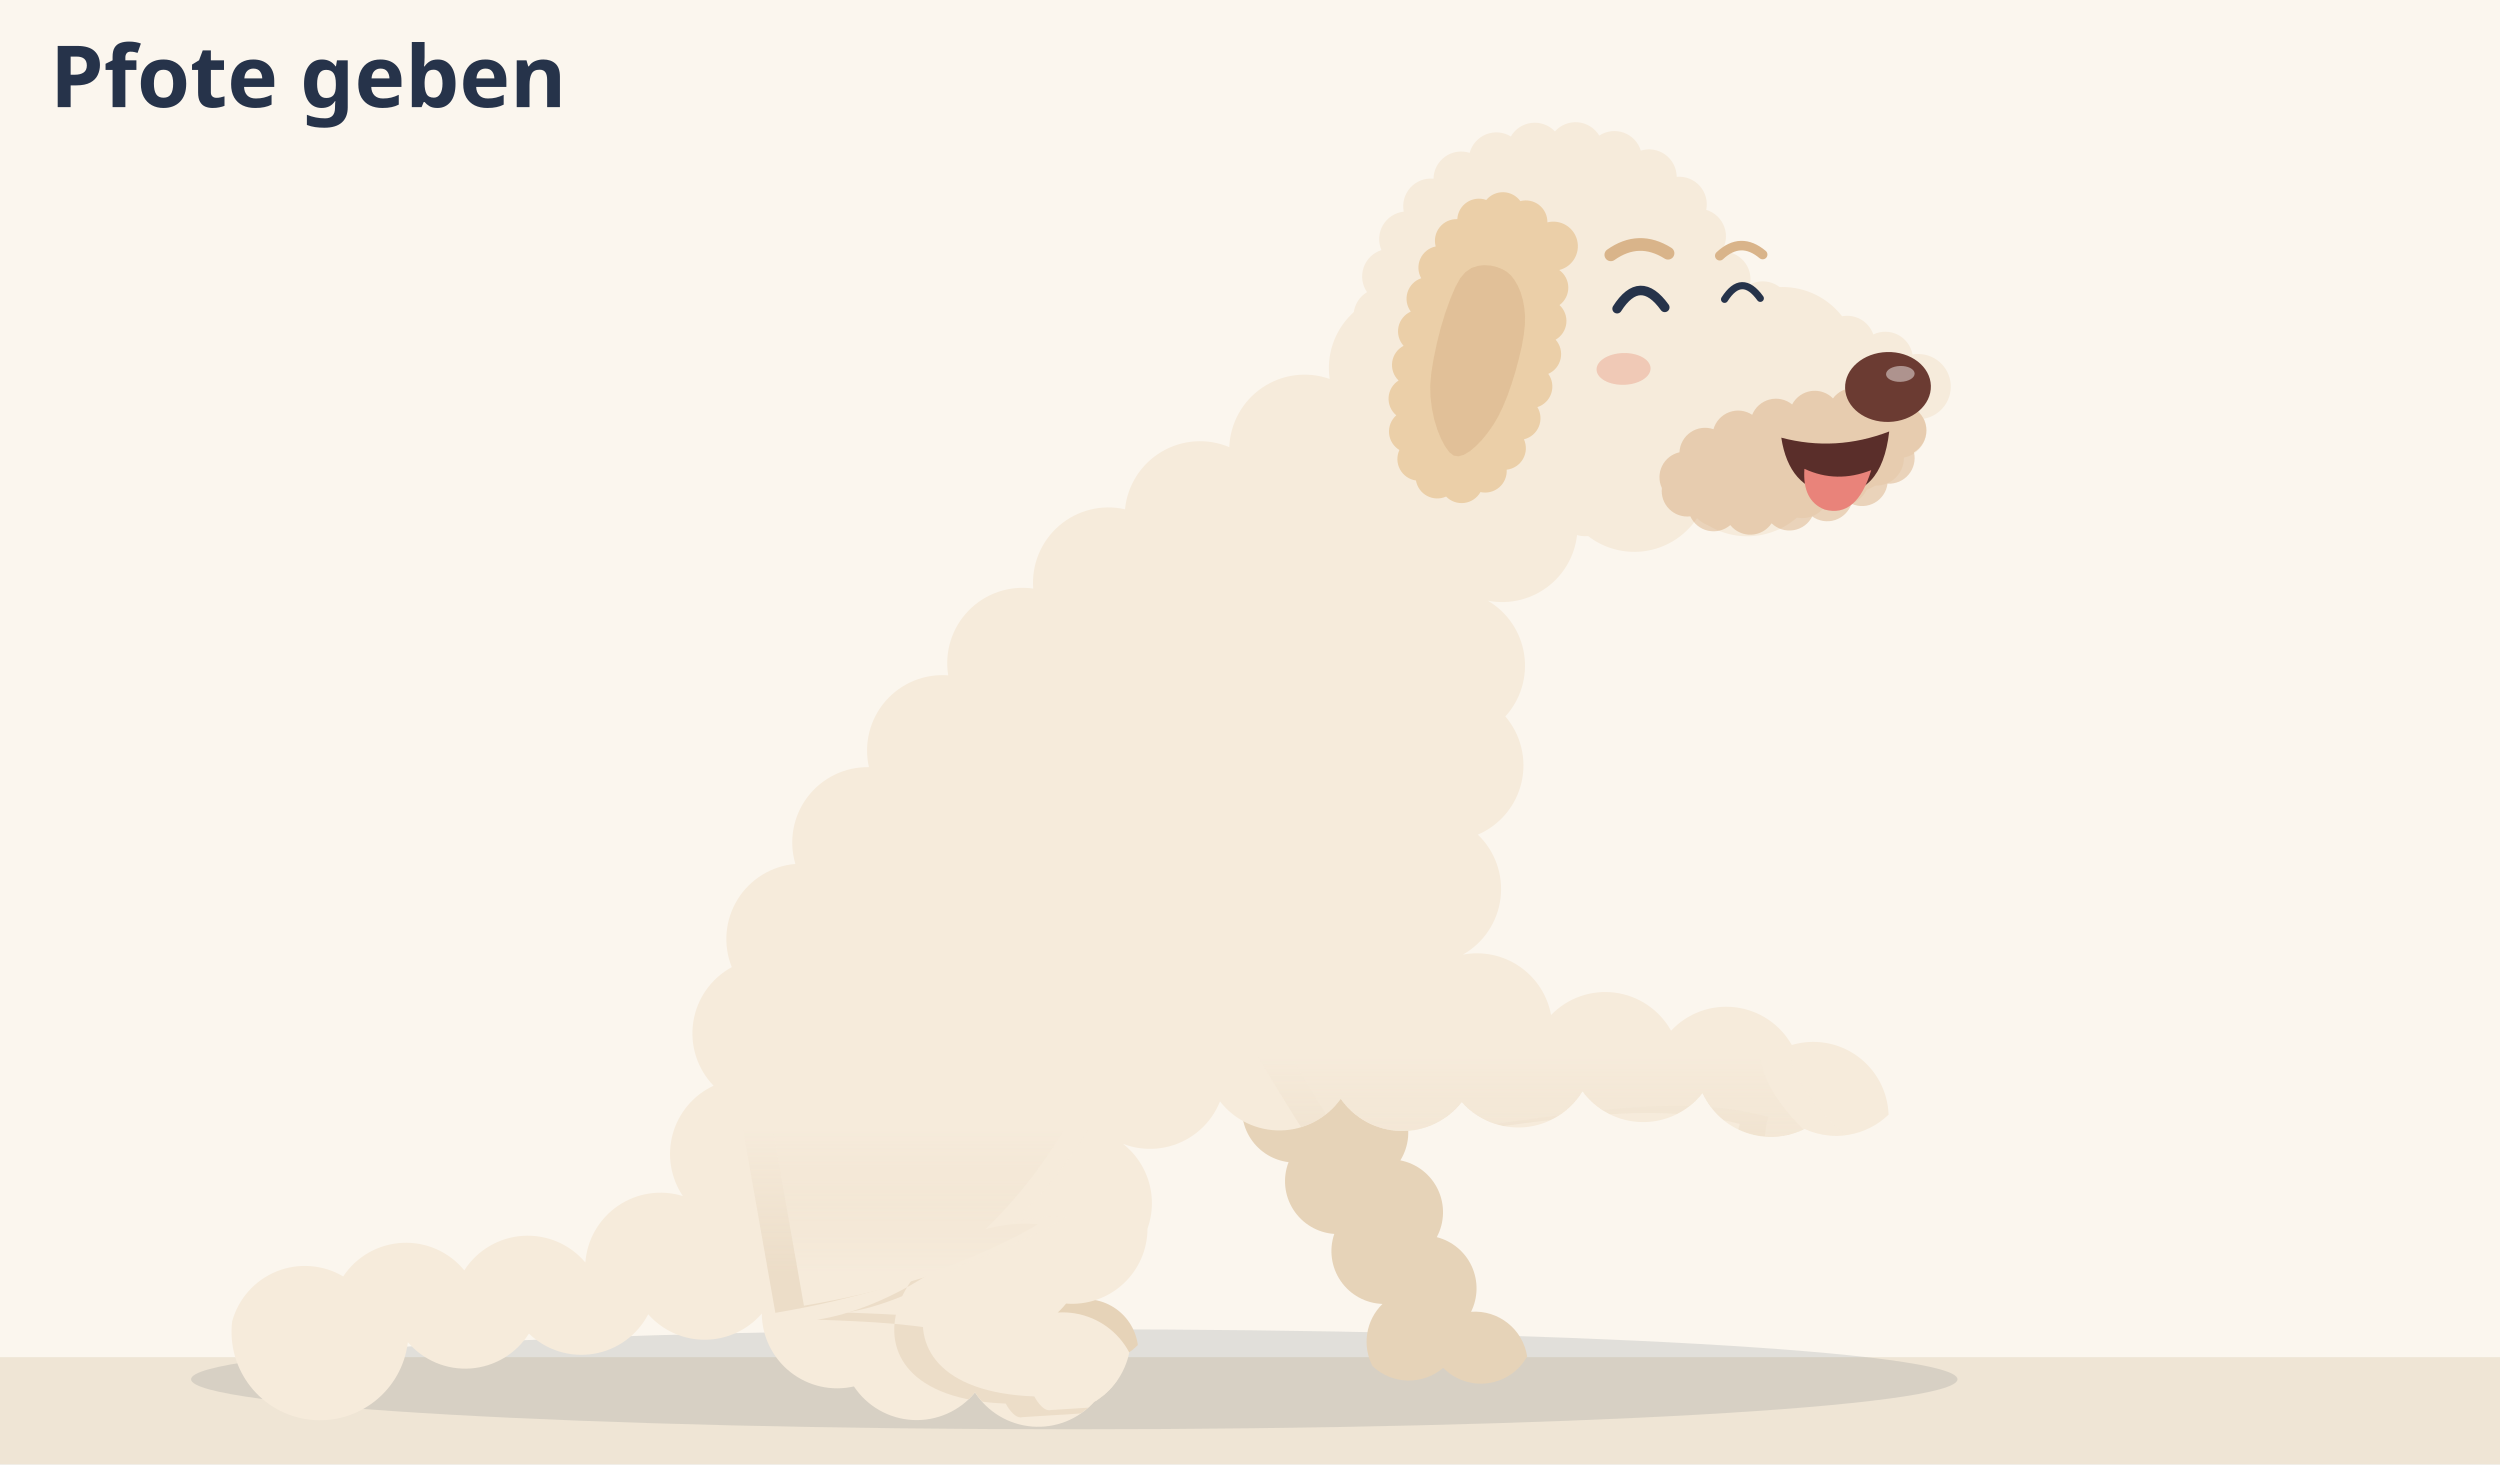
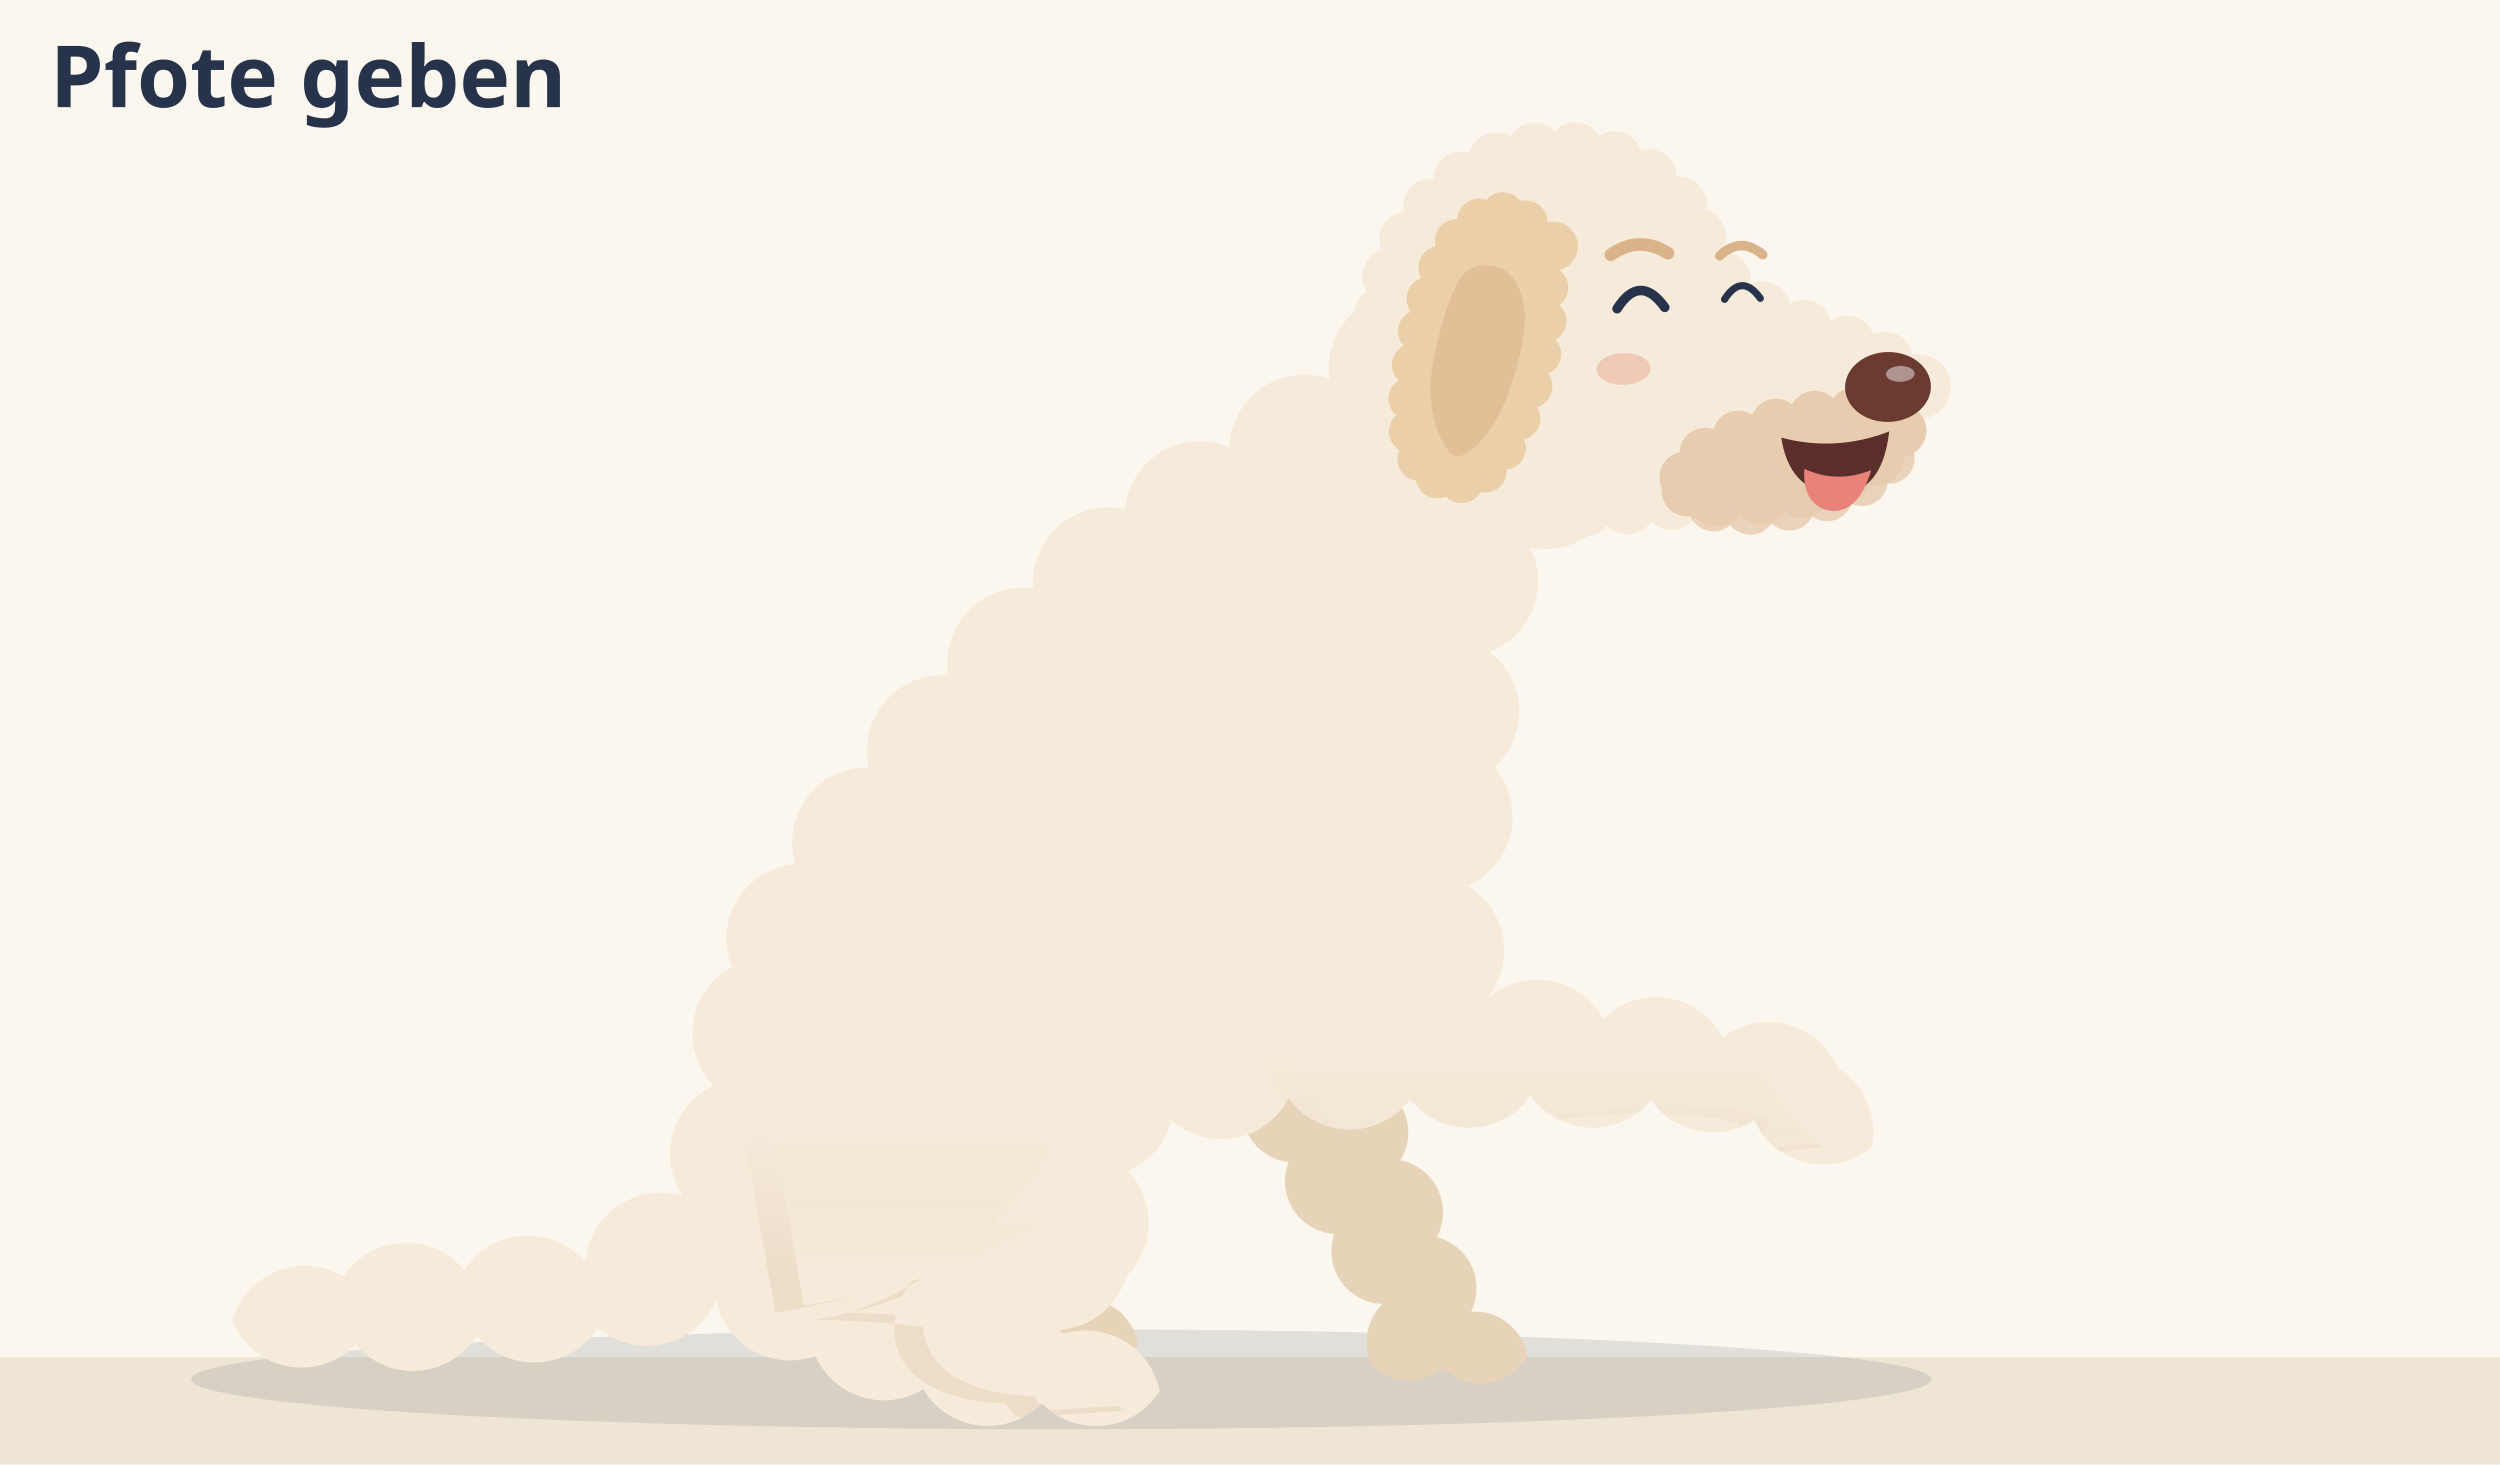
<svg xmlns="http://www.w3.org/2000/svg" viewBox="180 90 700 410">
  <rect x="180" y="90" width="700" height="410" fill="#FBF6EE" />
  <rect x="180" y="470" width="700" height="30" fill="#EFE5D5" />
  <defs>
    <clipPath id="pfote-koerper">
-       <path d="M245 460A21.1 21.1 0 0 1 276.1 447.4A21.1 21.1 0 0 1 310 445.7A21.1 21.1 0 0 1 343.9 443.5A21.1 21.1 0 0 1 371.2 424.9A21.1 21.1 0 0 1 379.8 394A21.1 21.1 0 0 1 384.9 360.8A21.1 21.1 0 0 1 402.7 331.9A21.1 21.1 0 0 1 423.3 304.8A21.1 21.1 0 0 1 445.5 279.1A21.1 21.1 0 0 1 469.3 254.8A21.1 21.1 0 0 1 495 232.6A21.1 21.1 0 0 1 524.2 215.2A21.1 21.1 0 0 1 552.3 196.1A21.1 21.1 0 0 1 576.3 172.2A21.1 21.1 0 0 1 605.6 155.9A21.1 21.1 0 0 1 639.2 155.4A21.1 21.1 0 0 1 667.4 173.9A21.1 21.1 0 0 1 699.3 185.4A21.1 21.1 0 0 1 715.6 208.6A21.1 21.1 0 0 1 688.4 227.9A21.1 21.1 0 0 1 655.3 234.9A21.1 21.1 0 0 1 621.7 237.3A21.1 21.1 0 0 1 596.6 258.2A21.1 21.1 0 0 1 601.5 290.6A21.1 21.1 0 0 1 593.8 323.7A21.1 21.1 0 0 1 589.6 357.3A21.1 21.1 0 0 1 614.3 374.2A21.1 21.1 0 0 1 647.9 378.6A21.1 21.1 0 0 1 681.7 382.6A21.1 21.1 0 0 1 708.8 402.1A21.1 21.1 0 0 1 685.3 406.1A21.1 21.1 0 0 1 656.7 396.1A21.1 21.1 0 0 1 623.1 395.6A21.1 21.1 0 0 1 589.3 398.6A21.1 21.1 0 0 1 555.4 397.7A21.1 21.1 0 0 1 521.6 398.4A21.1 21.1 0 0 1 489 407.2A21.1 21.1 0 0 1 501.3 434A21.1 21.1 0 0 1 478.5 455A21.1 21.1 0 0 1 463.3 463A21.1 21.1 0 0 1 496.2 468.7A21.1 21.1 0 0 1 486.3 482.6A21.1 21.1 0 0 1 453 479.9A21.1 21.1 0 0 1 419.1 478.2A21.1 21.1 0 0 1 393.3 457.8A21.1 21.1 0 0 1 361.5 458A21.1 21.1 0 0 1 328.1 463.4A21.1 21.1 0 0 1 294.2 465.8A21.1 21.1 0 0 1 245 460Z" />
+       <path d="M245 460A21.1 21.1 0 0 1 276.1 447.4A21.1 21.1 0 0 1 310 445.7A21.1 21.1 0 0 1 343.9 443.5A21.1 21.1 0 0 1 371.2 424.9A21.1 21.1 0 0 1 379.8 394A21.1 21.1 0 0 1 384.9 360.8A21.1 21.1 0 0 1 402.7 331.9A21.1 21.1 0 0 1 423.3 304.8A21.1 21.1 0 0 1 445.5 279.1A21.1 21.1 0 0 1 469.3 254.8A21.1 21.1 0 0 1 495 232.6A21.1 21.1 0 0 1 524.2 215.2A21.1 21.1 0 0 1 552.3 196.1A21.1 21.1 0 0 1 576.3 172.2A21.1 21.1 0 0 1 600.9 169.4A21.1 21.1 0 0 1 616.8 199.4A21.1 21.1 0 0 1 632.7 229.5A21.1 21.1 0 0 1 608.4 243.3A21.1 21.1 0 0 1 597.1 272.5A21.1 21.1 0 0 1 598.4 304.9A21.1 21.1 0 0 1 590.9 338A21.1 21.1 0 0 1 595.6 370.4A21.1 21.1 0 0 1 628.9 375.3A21.1 21.1 0 0 1 662.4 380.5A21.1 21.1 0 0 1 694.6 389A21.1 21.1 0 0 1 704.1 411.1A21.1 21.1 0 0 1 671.2 403.6A21.1 21.1 0 0 1 642.3 398A21.1 21.1 0 0 1 608.6 396.7A21.1 21.1 0 0 1 574.8 397.8A21.1 21.1 0 0 1 540.8 397.5A21.1 21.1 0 0 1 508 403.6A21.1 21.1 0 0 1 495.9 417.9A21.1 21.1 0 0 1 495.4 447.3A21.1 21.1 0 0 1 464.6 459.6A21.1 21.1 0 0 1 477.9 463.4A21.1 21.1 0 0 1 504.7 479.5A21.1 21.1 0 0 1 471.7 482.9A21.1 21.1 0 0 1 438.5 479A21.1 21.1 0 0 1 408.3 469.7A21.1 21.1 0 0 1 380.5 454A21.1 21.1 0 0 1 347.4 461.8A21.1 21.1 0 0 1 313.5 464A21.1 21.1 0 0 1 279.6 466.5A21.1 21.1 0 0 1 245 460Z" />
    </clipPath>
  </defs>
  <g>
-     <ellipse cx="480.8" cy="476.2" rx="247.3" ry="14" fill="#26334A" fill-opacity="0.12" />
+     <ellipse cx="477.2" cy="476.2" rx="243.7" ry="14" fill="#26334A" fill-opacity="0.12" />
    <path d="M394.9 384.2A14.8 14.8 0 0 1 418.5 381.3A14.8 14.8 0 0 1 442.2 379.7A14.8 14.8 0 0 1 466 379.4A14.8 14.8 0 0 1 489.8 380.2A14.8 14.8 0 0 1 480.6 399A14.8 14.8 0 0 1 465.2 417.1A14.8 14.8 0 0 1 446.6 431.9A14.8 14.8 0 0 1 425.2 442A14.8 14.8 0 0 1 431.8 444.7A14.8 14.8 0 0 1 455.3 447.7A14.8 14.8 0 0 1 478 455A14.8 14.8 0 0 1 498.6 466.6A14.8 14.8 0 0 1 484.4 470.7A14.8 14.8 0 0 1 462.4 466.3A14.8 14.8 0 0 1 441.9 456.3A14.8 14.8 0 0 1 442.9 434.2A14.8 14.8 0 0 1 461.2 420A14.8 14.8 0 0 1 473.3 420.2A14.8 14.8 0 0 1 451.6 429.7A14.8 14.8 0 0 1 428.9 436.8A14.8 14.8 0 0 1 405.6 442A14.8 14.8 0 0 1 401 419.2A14.8 14.8 0 0 1 394.9 384.2Z" fill="#E6D3B8" />
    <path d="M581.4 291A14.8 14.8 0 0 1 569.2 311.4A14.8 14.8 0 0 1 554.5 330.1A14.8 14.8 0 0 1 545.6 348.6A14.8 14.8 0 0 1 554.7 370.6A14.8 14.8 0 0 1 563.3 392.8A14.8 14.8 0 0 1 572.1 414.9A14.8 14.8 0 0 1 582.3 436.4A14.8 14.8 0 0 1 591.9 457.3A14.8 14.8 0 0 1 607.6 469.8A14.8 14.8 0 0 1 584.1 473A14.8 14.8 0 0 1 564.3 472.5A14.8 14.8 0 0 1 567.1 455.1A14.8 14.8 0 0 1 553.6 435.5A14.8 14.8 0 0 1 540.8 415.4A14.8 14.8 0 0 1 529 394.8A14.8 14.8 0 0 1 518 373.7A14.8 14.8 0 0 1 511.2 351.9A14.8 14.8 0 0 1 518 329.1A14.8 14.8 0 0 1 525.6 306.5A14.8 14.8 0 0 1 534.1 284.3A14.8 14.8 0 0 1 548.5 275.2A14.8 14.8 0 0 1 581.4 291Z" fill="#E6D3B8" />
-     <path d="M245 460A21.1 21.1 0 0 1 276.1 447.4A21.1 21.1 0 0 1 310 445.7A21.1 21.1 0 0 1 343.9 443.5A21.1 21.1 0 0 1 371.2 424.9A21.1 21.1 0 0 1 379.8 394A21.1 21.1 0 0 1 384.9 360.8A21.1 21.1 0 0 1 402.7 331.9A21.1 21.1 0 0 1 423.3 304.8A21.1 21.1 0 0 1 445.5 279.1A21.1 21.1 0 0 1 469.3 254.8A21.1 21.1 0 0 1 495 232.6A21.1 21.1 0 0 1 524.2 215.2A21.1 21.1 0 0 1 552.3 196.1A21.1 21.1 0 0 1 576.3 172.2A21.1 21.1 0 0 1 605.6 155.9A21.1 21.1 0 0 1 639.2 155.4A21.1 21.1 0 0 1 667.4 173.9A21.1 21.1 0 0 1 699.3 185.4A21.1 21.1 0 0 1 715.6 208.6A21.1 21.1 0 0 1 688.4 227.9A21.1 21.1 0 0 1 655.3 234.9A21.1 21.1 0 0 1 621.7 237.3A21.1 21.1 0 0 1 596.6 258.2A21.1 21.1 0 0 1 601.5 290.6A21.1 21.1 0 0 1 593.8 323.7A21.1 21.1 0 0 1 589.6 357.3A21.1 21.1 0 0 1 614.3 374.2A21.1 21.1 0 0 1 647.9 378.6A21.1 21.1 0 0 1 681.7 382.6A21.1 21.1 0 0 1 708.8 402.1A21.1 21.1 0 0 1 685.3 406.1A21.1 21.1 0 0 1 656.7 396.1A21.1 21.1 0 0 1 623.1 395.6A21.1 21.1 0 0 1 589.3 398.6A21.1 21.1 0 0 1 555.4 397.7A21.1 21.1 0 0 1 521.6 398.4A21.1 21.1 0 0 1 489 407.2A21.1 21.1 0 0 1 501.3 434A21.1 21.1 0 0 1 478.5 455A21.1 21.1 0 0 1 463.3 463A21.1 21.1 0 0 1 496.2 468.7A21.1 21.1 0 0 1 486.3 482.6A21.1 21.1 0 0 1 453 479.9A21.1 21.1 0 0 1 419.1 478.2A21.1 21.1 0 0 1 393.3 457.8A21.1 21.1 0 0 1 361.5 458A21.1 21.1 0 0 1 328.1 463.4A21.1 21.1 0 0 1 294.2 465.8A21.1 21.1 0 0 1 245 460Z" fill="#F6EBDB" />
+     <path d="M245 460A21.1 21.1 0 0 1 276.1 447.4A21.1 21.1 0 0 1 310 445.7A21.1 21.1 0 0 1 343.9 443.5A21.1 21.1 0 0 1 371.2 424.9A21.1 21.1 0 0 1 379.8 394A21.1 21.1 0 0 1 384.9 360.8A21.1 21.1 0 0 1 402.7 331.9A21.1 21.1 0 0 1 423.3 304.8A21.1 21.1 0 0 1 445.5 279.1A21.1 21.1 0 0 1 469.3 254.8A21.1 21.1 0 0 1 495 232.6A21.1 21.1 0 0 1 524.2 215.2A21.1 21.1 0 0 1 552.3 196.1A21.1 21.1 0 0 1 576.3 172.2A21.1 21.1 0 0 1 600.9 169.4A21.1 21.1 0 0 1 616.8 199.4A21.1 21.1 0 0 1 632.7 229.5A21.1 21.1 0 0 1 608.4 243.3A21.1 21.1 0 0 1 597.1 272.5A21.1 21.1 0 0 1 598.4 304.9A21.1 21.1 0 0 1 590.9 338A21.1 21.1 0 0 1 595.6 370.4A21.1 21.1 0 0 1 628.9 375.3A21.1 21.1 0 0 1 662.4 380.5A21.1 21.1 0 0 1 694.6 389A21.1 21.1 0 0 1 704.1 411.1A21.1 21.1 0 0 1 671.2 403.6A21.1 21.1 0 0 1 642.3 398A21.1 21.1 0 0 1 608.6 396.7A21.1 21.1 0 0 1 574.8 397.8A21.1 21.1 0 0 1 540.8 397.5A21.1 21.1 0 0 1 508 403.6A21.1 21.1 0 0 1 495.9 417.9A21.1 21.1 0 0 1 495.4 447.3A21.1 21.1 0 0 1 464.6 459.6A21.1 21.1 0 0 1 477.9 463.4A21.1 21.1 0 0 1 504.7 479.5A21.1 21.1 0 0 1 471.7 482.9A21.1 21.1 0 0 1 438.5 479A21.1 21.1 0 0 1 408.3 469.7A21.1 21.1 0 0 1 380.5 454A21.1 21.1 0 0 1 347.4 461.8A21.1 21.1 0 0 1 313.5 464A21.1 21.1 0 0 1 279.6 466.5A21.1 21.1 0 0 1 245 460Z" fill="#F6EBDB" />
    <linearGradient id="pfote-nah-hind-schatten-v" gradientUnits="userSpaceOnUse" x1="0" y1="406.3" x2="0" y2="446.3">
      <stop offset="0" stop-color="#fff" stop-opacity="0" />
      <stop offset="1" stop-color="#fff" />
    </linearGradient>
    <mask id="pfote-nah-hind-schatten">
      <rect x="-2000" y="406.3" width="6000" height="3000" fill="url(#pfote-nah-hind-schatten-v)" />
    </mask>
    <g clip-path="url(#pfote-koerper)">
      <g mask="url(#pfote-nah-hind-schatten)">
        <path d="M386.9 399.8C433.8 391.9 483.8 395.8 483.8 395.8C453.6 455.1 408.7 459.5 408.7 459.5C438.2 460.6 462.4 461.5 495 485L466.3 486.8C463.9 487.5 461.6 483 461.6 483C407.9 481 431.9 429.5 470.6 432.8C470.6 432.8 444 449.7 397.1 457.6Z" fill="#ECDDC8" />
      </g>
    </g>
    <linearGradient id="pfote-nah-hind-v" gradientUnits="userSpaceOnUse" x1="0" y1="406.3" x2="0" y2="446.3">
      <stop offset="0" stop-color="#fff" stop-opacity="0" />
      <stop offset="1" stop-color="#fff" />
    </linearGradient>
    <mask id="pfote-nah-hind">
      <rect x="-2000" y="406.3" width="6000" height="3000" fill="url(#pfote-nah-hind-v)" />
    </mask>
    <g clip-path="url(#pfote-koerper)">
      <g mask="url(#pfote-nah-hind)">
        <path d="M394.9 397.8C441.8 389.9 491.8 393.8 491.8 393.8C461.6 453.1 416.7 457.5 416.7 457.5C446.2 458.6 470.4 459.5 503 483L474.3 484.8C471.9 485.5 469.6 481 469.6 481C415.9 479 439.9 427.5 478.6 430.8C478.6 430.8 452 447.7 405.1 455.6Z" fill="#F6EBDB" />
      </g>
    </g>
    <linearGradient id="pfote-nah-front-schatten-v" gradientUnits="userSpaceOnUse" x1="0" y1="386" x2="0" y2="426">
      <stop offset="0" stop-color="#fff" stop-opacity="0" />
      <stop offset="1" stop-color="#fff" />
    </linearGradient>
    <mask id="pfote-nah-front-schatten">
      <rect x="-2000" y="386" width="6000" height="3000" fill="url(#pfote-nah-front-schatten-v)" />
    </mask>
    <g clip-path="url(#pfote-koerper)">
      <g mask="url(#pfote-nah-front-schatten)">
        <path d="M548.7 314.7C557.8 347.8 545.1 376.5 545.1 376.5C595.8 372.1 641.8 375.7 672.8 383.9C672.7 397.8 690.6 411.2 690.6 411.2L667.9 413.4C664.6 413.8 667.1 404.7 667.1 404.7C636.1 396.5 603.6 406.8 548.2 411.6C548.2 411.6 513.3 359.4 504.3 326.3Z" fill="#ECDDC8" />
      </g>
    </g>
    <linearGradient id="pfote-nah-front-v" gradientUnits="userSpaceOnUse" x1="0" y1="386" x2="0" y2="426">
      <stop offset="0" stop-color="#fff" stop-opacity="0" />
      <stop offset="1" stop-color="#fff" />
    </linearGradient>
    <mask id="pfote-nah-front">
      <rect x="-2000" y="386" width="6000" height="3000" fill="url(#pfote-nah-front-v)" />
    </mask>
    <g clip-path="url(#pfote-koerper)">
      <g mask="url(#pfote-nah-front)">
        <path d="M556.7 312.7C565.8 345.8 553.1 374.5 553.1 374.5C603.8 370.1 649.8 373.7 680.8 381.9C680.7 395.8 698.6 409.2 698.6 409.2L675.9 411.4C672.6 411.8 675.1 402.7 675.1 402.7C644.1 394.5 611.6 404.8 556.2 409.6C556.2 409.6 521.3 357.4 512.3 324.3Z" fill="#F6EBDB" />
      </g>
    </g>
    <g transform="translate(709.6 201) rotate(-1.6) scale(-0.445 0.445)">
      <g class="l-kopf l-k-freude">
        <path d="M-14 -26A17.4 17.4 0 0 1 10.3 -39.3A17.4 17.4 0 0 1 36.7 -48.5A17.4 17.4 0 0 1 62.2 -60A17.4 17.4 0 0 1 87 -72.9A17.4 17.4 0 0 1 104.4 -94.1A17.4 17.4 0 0 1 113.2 -120.6A17.4 17.4 0 0 1 131.2 -141.9A17.4 17.4 0 0 1 153.3 -159A17.4 17.4 0 0 1 179.2 -169.2A17.4 17.4 0 0 1 207 -172.6A17.4 17.4 0 0 1 234.8 -170.2A17.4 17.4 0 0 1 261 -160.6A17.4 17.4 0 0 1 284.2 -145A17.4 17.4 0 0 1 303.5 -124.8A17.4 17.4 0 0 1 318.2 -101A17.4 17.4 0 0 1 328 -74.8A17.4 17.4 0 0 1 331.6 -47.1A17.4 17.4 0 0 1 329.9 -19.2A17.4 17.4 0 0 1 322.8 7.8A17.4 17.4 0 0 1 309.4 32.3A17.4 17.4 0 0 1 288.7 50.9A17.4 17.4 0 0 1 263.8 63.8A17.4 17.4 0 0 1 236.9 71.4A17.4 17.4 0 0 1 209.2 74.8A17.4 17.4 0 0 1 181.2 76.1A17.4 17.4 0 0 1 153.3 74.2A17.4 17.4 0 0 1 125.4 71.9A17.4 17.4 0 0 1 97.4 71.7A17.4 17.4 0 0 1 69.4 70.5A17.4 17.4 0 0 1 42 65A17.4 17.4 0 0 1 15.9 55A17.4 17.4 0 0 1 -6.8 38.7A17.4 17.4 0 0 1 -20 14.6A17.4 17.4 0 0 1 -14 -26Z" fill="#F6EBDB" />
        <path d="M-14 8A16.1 16.1 0 0 1 10.8 1.1A16.1 16.1 0 0 1 36.8 0.2A16.1 16.1 0 0 1 62.6 3.3A16.1 16.1 0 0 1 87.9 9.1A16.1 16.1 0 0 1 112.5 17.5A16.1 16.1 0 0 1 134.3 31.4A16.1 16.1 0 0 1 146 53.6A16.1 16.1 0 0 1 128.6 71.9A16.1 16.1 0 0 1 103.6 78.1A16.1 16.1 0 0 1 77.6 77.7A16.1 16.1 0 0 1 51.9 74.1A16.1 16.1 0 0 1 27 66.8A16.1 16.1 0 0 1 4 54.8A16.1 16.1 0 0 1 -13.2 35.6A16.1 16.1 0 0 1 -14 8Z" fill="#D2A374" fill-opacity=".42" />
        <ellipse cx="168" cy="-22" rx="17" ry="10" fill="#E07A5F" fill-opacity=".3" />
        <g class="l-augen l-a-freude">
          <path d="M80.75 -64q11.25 -16.575 22.5 0" stroke="#26334A" stroke-width="4.5" stroke-linecap="round" fill="none" />
          <path d="M141 -60q15 -22.1 30 0" stroke="#26334A" stroke-width="6" stroke-linecap="round" fill="none" />
        </g>
        <g class="l-brauen l-b-freude">
          <path d="M78.5 -91.5Q92 -103.5 105.5 -91.5" stroke="#D9B48A" stroke-width="6" stroke-linecap="round" fill="none" />
          <path d="M138 -94Q156 -106 174 -94" stroke="#D9B48A" stroke-width="8" stroke-linecap="round" fill="none" />
        </g>
        <path d="M2 22Q8 64 40 60Q66 56 70 24Q36 34 2 22Z" fill="#5A2E2A" />
        <g class="l-zunge">
          <path d="M14 46Q24 76 44 70Q58 64 56 44Q36 54 14 46Z" fill="#E9837A" />
        </g>
        <g class="l-nase l-n-freude">
          <ellipse cx="2" cy="-6" rx="27" ry="22" fill="#6B3B32" />
          <ellipse cx="-6" cy="-14" rx="9" ry="5" fill="#FFFFFF" fill-opacity=".45" />
        </g>
        <g class="l-ohr l-o-freude">
          <g transform="translate(240 -116) rotate(-14)">
            <path d="M-26 -6A13.6 13.6 0 0 1 -6.5 -15.4A13.6 13.6 0 0 1 14.6 -11.5A13.6 13.6 0 0 1 29.8 4.2A13.6 13.6 0 0 1 39.4 23.9A13.6 13.6 0 0 1 44 45.4A13.6 13.6 0 0 1 45.9 67.3A13.6 13.6 0 0 1 45.7 89.3A13.6 13.6 0 0 1 44.1 111.3A13.6 13.6 0 0 1 40.8 133A13.6 13.6 0 0 1 34.2 153.9A13.6 13.6 0 0 1 19.9 170.4A13.6 13.6 0 0 1 -0.8 176.2A13.6 13.6 0 0 1 -21.3 168.8A13.6 13.6 0 0 1 -34.4 151.5A13.6 13.6 0 0 1 -40.9 130.5A13.6 13.6 0 0 1 -44.8 108.9A13.6 13.6 0 0 1 -47 87A13.6 13.6 0 0 1 -46.9 65A13.6 13.6 0 0 1 -44.6 43.2A13.6 13.6 0 0 1 -39.7 21.7A13.6 13.6 0 0 1 -26 -6Z" fill="#EBCFA8" />
            <path d="M-8 30L-4.8 28.9L-1.1 28.3L2.8 28.2L6.9 28.8L10.8 30.1L14.5 32.3L17.6 35.6L20 40L21.8 46.1L23.3 54L24.5 63.2L25.3 73.1L25.6 83.3L25.5 93.2L25 102.3L24 110L22.3 116.9L19.9 123.8L17 130.3L13.6 136.3L10.1 141.4L6.5 145.6L3.1 148.6L0 150L-3 149.8L-6.1 148.1L-9.2 145.2L-12.2 141.3L-15.2 136.5L-17.8 131.3L-20.1 125.7L-22 120L-23.5 113.7L-24.8 106.4L-25.8 98.4L-26.5 90L-26.9 81.6L-27 73.6L-26.7 66.3L-26 60L-24.9 54.5L-23.3 49.5L-21.3 44.8L-19 40.6L-16.4 37L-13.7 34L-10.9 31.6Z" fill="#D9B48A" fill-opacity=".55" />
          </g>
        </g>
      </g>
    </g>
  </g>
  <text x="194" y="120" font-family="sans-serif" font-size="24" font-weight="700" fill="#26334a">Pfote geben</text>
</svg>
